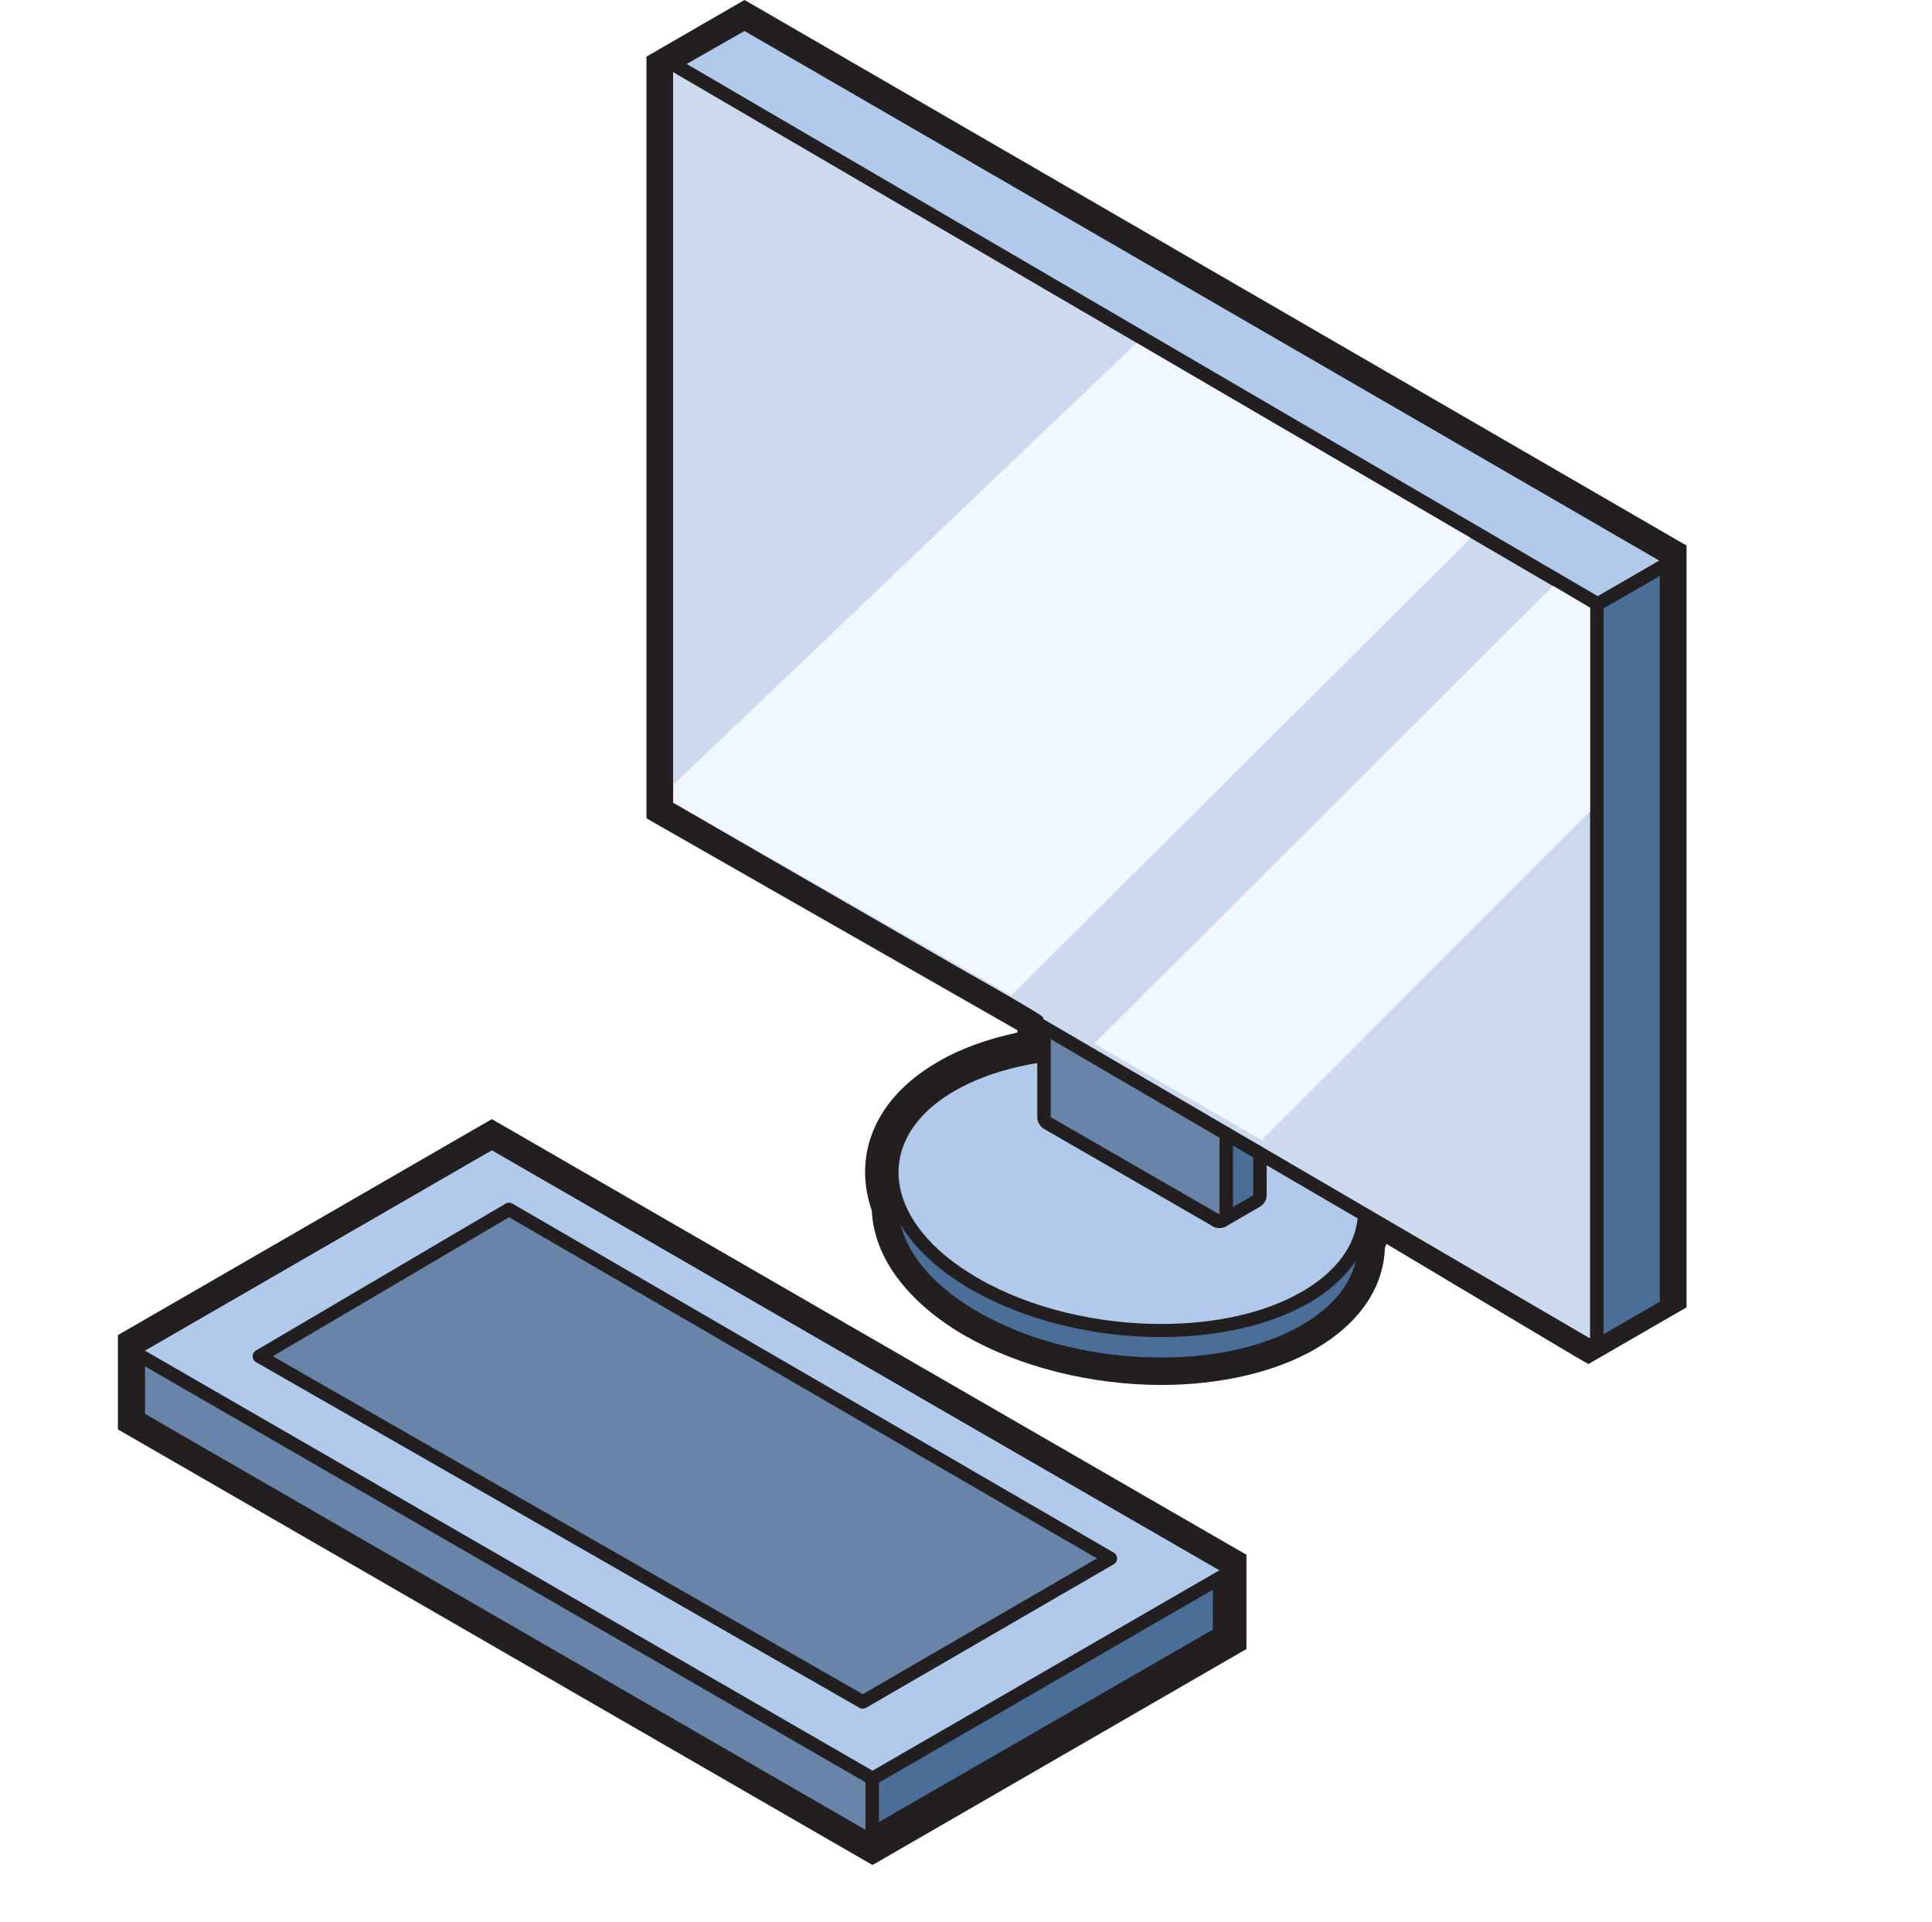
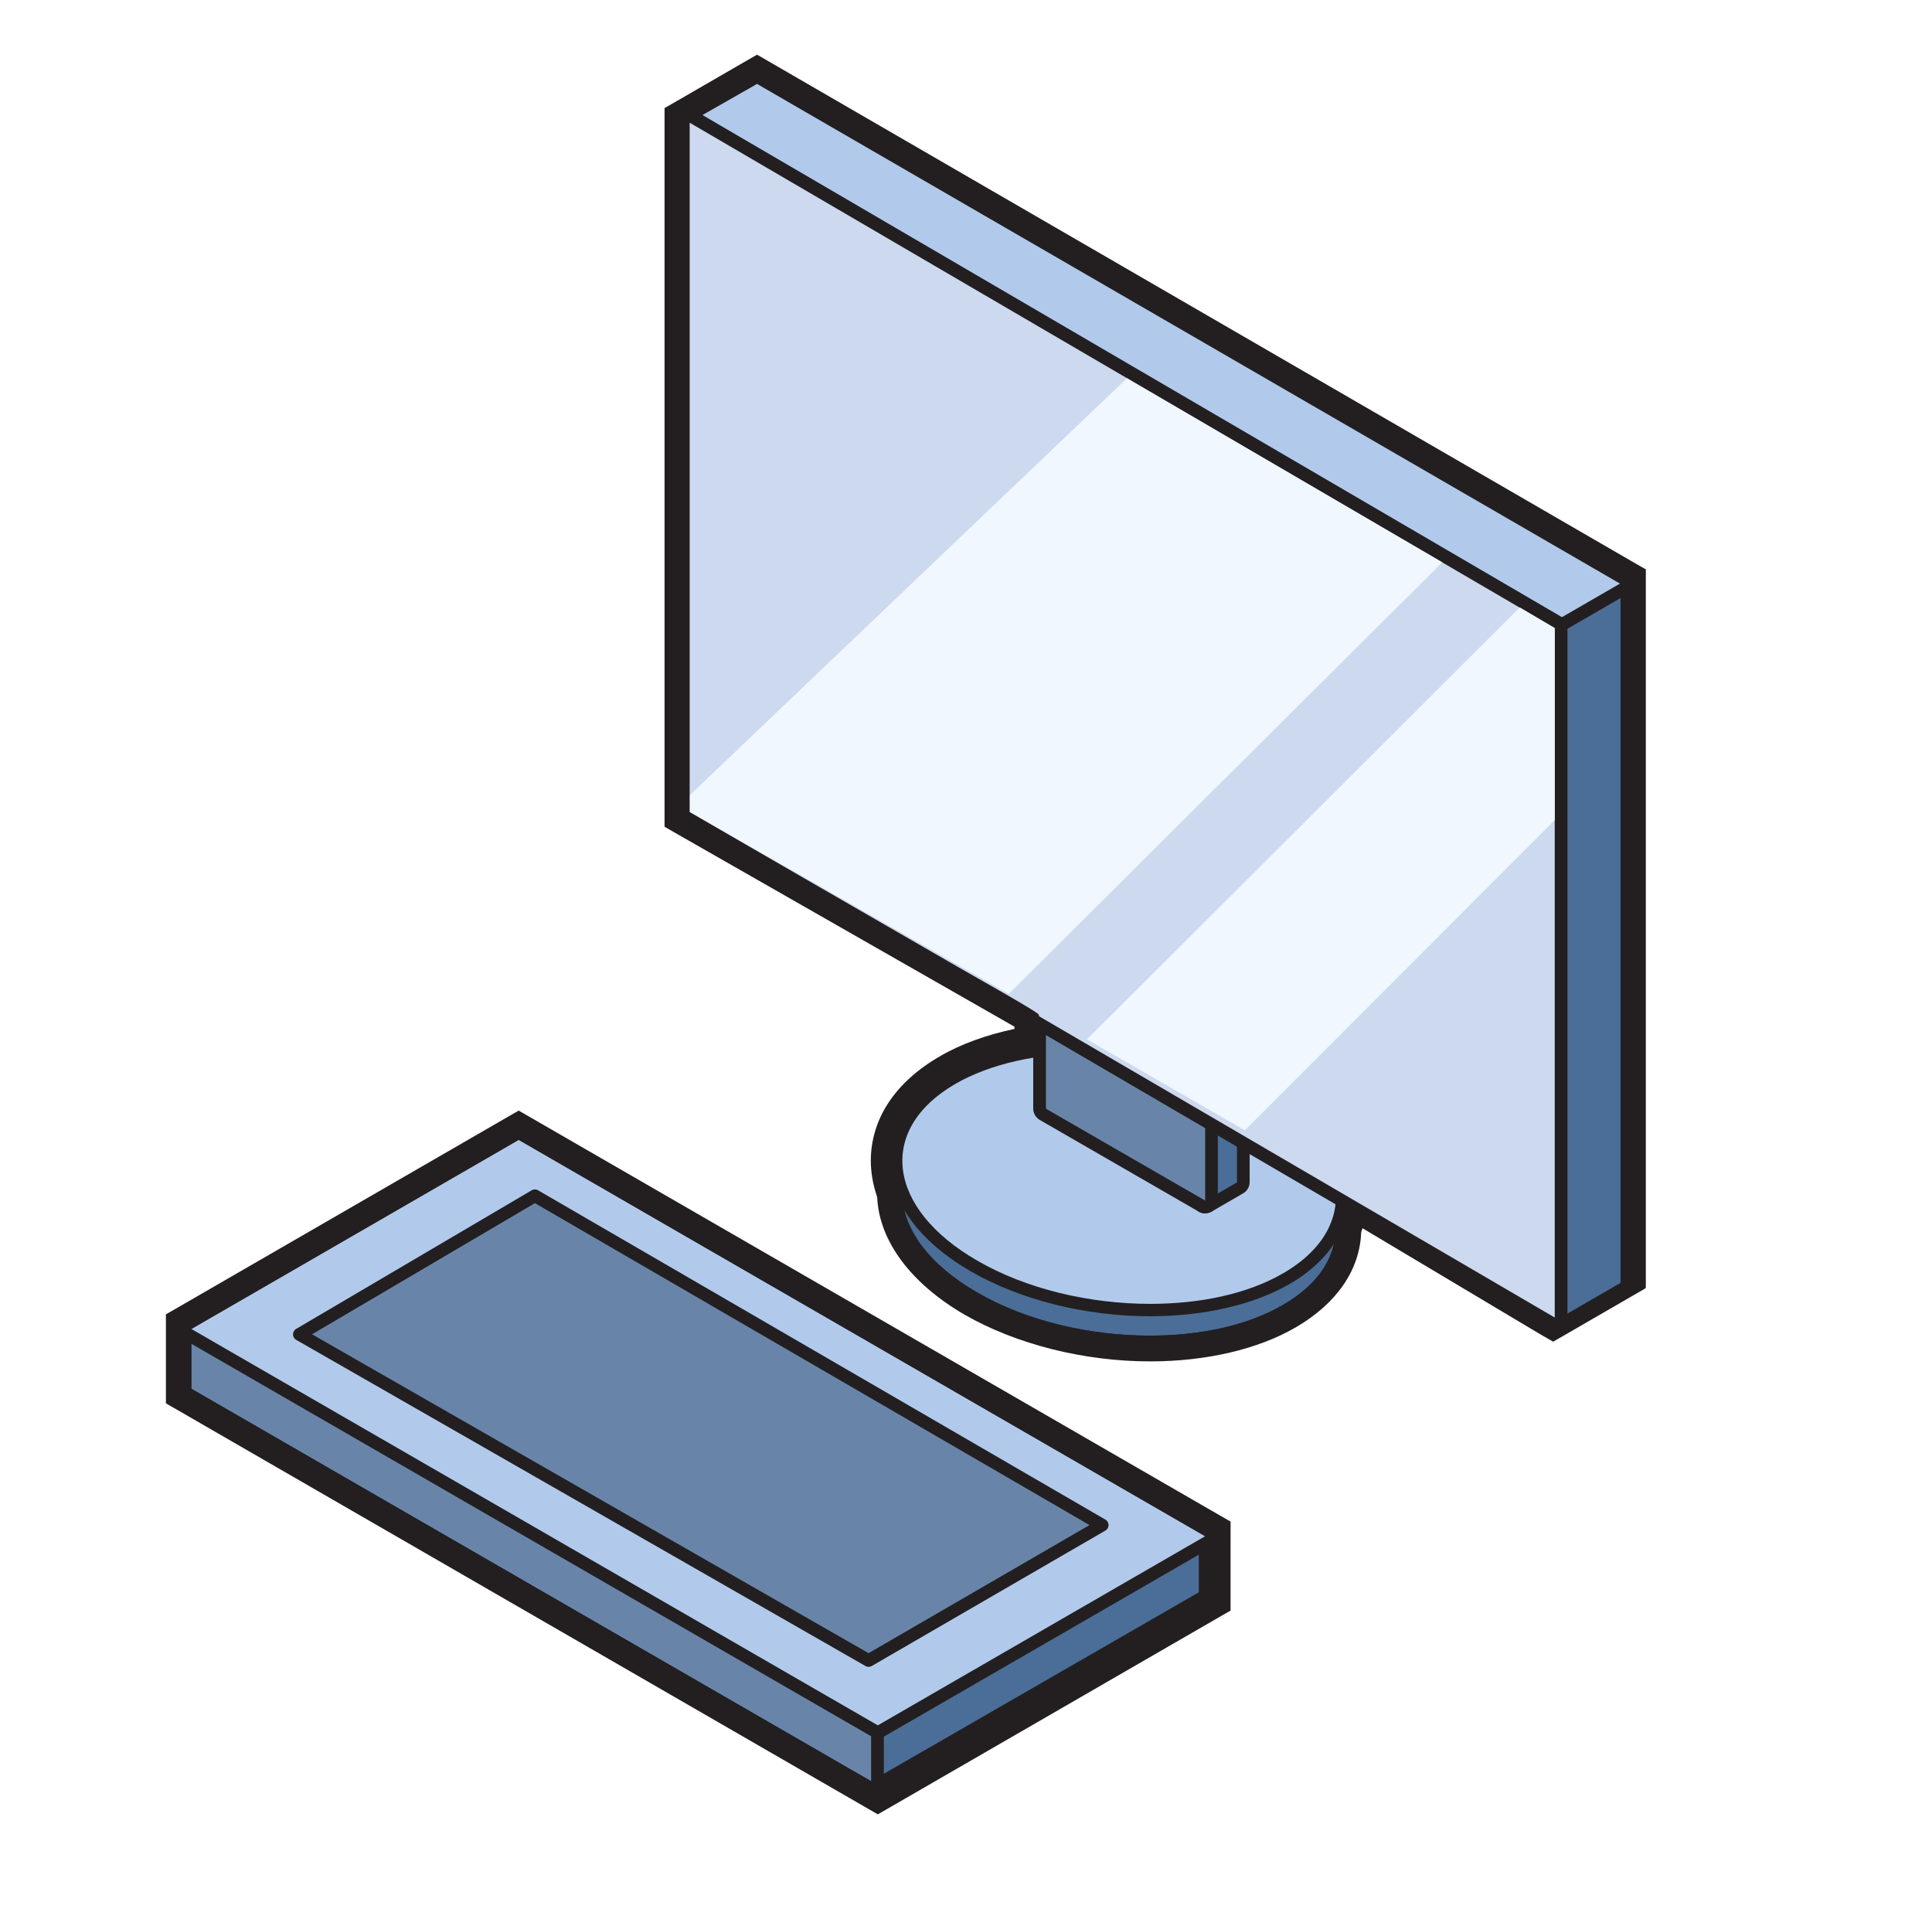
- <svg xmlns="http://www.w3.org/2000/svg" version="1.1" id="Layer_1" x="0px" y="0px" width="573.5" height="570.4" viewBox="0 0 573.5 570.4" enable-background="new 0 0 573.5 570.4" xml:space="preserve">
+ <svg xmlns="http://www.w3.org/2000/svg" version="1.1" id="Layer_1" x="0px" y="0px" width="607.910" height="604.810" viewBox="-17.205 -17.205 607.910 604.810" enable-background="new 0 0 573.5 570.4" xml:space="preserve">
  <g id="Layer_1_1_" display="none">
    <polygon display="inline" fill="none" stroke="#A7A9AC" stroke-width="4" stroke-miterlimit="10" points="482.9,406.6 267.5,530.9    52.1,406.6 52.1,157.8 267.5,33.4 482.9,157.8  " />
  </g>
  <g id="Layer_2_1_">
    <g>
      <g>
        <path fill="#4B6E98" d="M344.6,405c-20,0-40.2-5.1-55.4-13.9c-15.6-9-24.6-21.1-24.6-33.2v-10h4c0,10.6,8.2,21.4,22.6,29.7     c14.7,8.5,34.1,13.3,53.4,13.3l0,0c15.9,0,30.4-3.3,40.8-9.3c10-5.8,15.5-13.6,15.6-22.1v-3.2l4,2v1.2v9.8     c0,10.1-6.3,19.2-17.6,25.8C376.4,401.5,361.2,405,344.6,405z" />
        <path fill="#231F20" d="M266.7,347.9c0,10.9,8,22.4,23.6,31.4s35.5,13.6,54.4,13.6c15.7,0,30.6-3.2,41.8-9.6     c11-6.4,16.5-14.9,16.6-23.8l0,0v9.7c0,0,0,0,0,0.1v0.1l0,0c0,9-5.5,17.6-16.6,24c-11.2,6.5-26.1,9.6-41.8,9.6     c-18.9,0-38.9-4.6-54.4-13.6c-15.6-9-23.6-20.5-23.6-31.4V347.9 M270.7,347.9h-8v10c0,12.8,9.3,25.5,25.6,34.9     c15.6,9,36.1,14.1,56.4,14.1c16.9,0,32.5-3.6,43.8-10.1c10.5-6.1,16.9-14.3,18.3-23.5h0.3v-4v-0.1v-0.1v-9.7v-2.5l-2.2-1.1     l-5.7-2.9l-0.1,6.4c-0.1,7.8-5.3,15-14.6,20.4c-10.1,5.9-24.3,9.1-39.8,9.1c-18.9,0-38-4.8-52.4-13.1     C278.5,368,270.7,357.8,270.7,347.9L270.7,347.9z" />
      </g>
      <g>
        <path fill="#B1CAEC" d="M344.6,395c-20,0-40.2-5.1-55.4-13.9c-15.6-9-24.6-21.1-24.6-33.2c0-10.1,6.3-19.3,17.6-25.9     c11-6.4,26.2-9.9,42.8-9.9c2.6,0,5.3,0.1,7.9,0.3h0.5l70.9,41l0.2,0.9c2.3,11.9-3.9,23.1-17.2,30.7     C376.4,391.4,361.2,395,344.6,395L344.6,395z" />
        <path fill="#231F20" d="M325.1,314.2c2.6,0,5.2,0.1,7.8,0.3l69.8,40.3c2.1,10.6-3.2,21.1-16.2,28.6c-11.2,6.5-26.1,9.6-41.8,9.6     c-18.9,0-38.9-4.6-54.4-13.6c-28.5-16.4-31.6-41.3-6.9-55.6C294.5,317.4,309.4,314.2,325.1,314.2 M325.1,310.2     c-16.9,0-32.5,3.6-43.8,10.1c-12,6.9-18.6,16.7-18.6,27.6c0,12.8,9.3,25.5,25.6,34.9c15.6,9,36.1,14.1,56.4,14.1     c16.9,0,32.5-3.6,43.8-10.1c14-8.1,20.6-20.1,18.1-32.9l-0.4-1.8l-1.6-0.9L334.9,311l-0.8-0.5l-0.9-0.1     C330.5,310.3,327.7,310.2,325.1,310.2L325.1,310.2z" />
      </g>
      <g>
        <path fill="#4B6E98" d="M362,362.5c-0.3,0-0.7-0.1-1-0.3c-0.6-0.4-1-1-1-1.7v-29.2c0-0.7,0.4-1.4,1-1.7c0.3-0.2,0.7-0.3,1-0.3     s0.7,0.1,1,0.3l10,5.8c0.6,0.4,1,1,1,1.7v17.7c0,0.7-0.4,1.4-1,1.7l-10,5.8C362.7,362.4,362.4,362.5,362,362.5z" />
        <path fill="#231F20" d="M362,331.3l10,5.8v17.7l-10,5.8V331.3 M362,327.3c-0.7,0-1.4,0.2-2,0.5c-1.2,0.7-2,2-2,3.5v29.2     c0,1.4,0.8,2.8,2,3.5c0.6,0.4,1.3,0.5,2,0.5s1.4-0.2,2-0.5l10-5.8c1.2-0.7,2-2,2-3.5V337c0-1.4-0.8-2.7-2-3.5l-10-5.8     C363.4,327.4,362.7,327.3,362,327.3L362,327.3z" />
      </g>
      <g>
        <path fill="#6885A9" d="M362,362.5c-0.3,0-0.7-0.1-1-0.3l-50.1-28.9c-0.6-0.4-1-1-1-1.7v-29.2c0-0.7,0.4-1.4,1-1.7     c0.3-0.2,0.7-0.3,1-0.3s0.7,0.1,1,0.3l50.1,28.9c0.6,0.4,1,1,1,1.7v29.2c0,0.7-0.4,1.4-1,1.7C362.7,362.4,362.4,362.5,362,362.5z     " />
        <path fill="#231F20" d="M311.9,302.4l50.1,28.9v29.2l-50.1-28.9V302.4 M311.9,298.4c-0.7,0-1.4,0.2-2,0.5c-1.2,0.7-2,2-2,3.5     v29.2c0,1.4,0.8,2.8,2,3.5L360,364c0.6,0.4,1.3,0.5,2,0.5s1.4-0.2,2-0.5c1.2-0.7,2-2,2-3.5v-29.2c0-1.4-0.8-2.8-2-3.5l-50.1-28.9     C313.3,298.5,312.6,298.4,311.9,298.4L311.9,298.4z" />
      </g>
      <g>
        <g>
          <polygon fill="#B1CAEC" points="473.6,182 195.8,21.4 220.9,6.9 498.6,167.5 498.6,386.7 473.6,401.2     " />
        </g>
      </g>
      <g>
        <g>
          <polygon fill="#4B6E98" points="473.6,179.7 498.6,165.2 498.6,386.7 473.6,401.2     " />
          <path fill="#231F20" d="M496.6,168.7v216.9l-21.1,12.2V180.9L496.6,168.7 M500.6,161.7l-6,3.5l-21.1,12.2l-2,1.2v2.3v216.9v6.9      l6-3.5l21.1-12.2l2-1.2v-2.3V168.7V161.7L500.6,161.7z" />
        </g>
      </g>
      <g>
        <polygon fill="#CDD9EE" points="197.8,239.5 197.8,17.9 474,179.2 474,400.7    " />
        <path fill="#231F20" d="M199.8,21.4l272.2,159v216.9l-272.2-159L199.8,21.4 M195.8,14.5v6.9v216.9v2.3l2,1.2l272.2,159l6-2.5     v-0.9V180.5V178l-2-1.2l-272.2-159L195.8,14.5L195.8,14.5z" />
      </g>
      <g>
        <polygon fill="#F0F7FF" points="436.6,159.7 300.2,295.5 199.9,238.3 199.9,232.9 337.4,101.8    " />
      </g>
      <g>
        <polygon fill="#F0F7FF" points="461,173.9 472,180.4 472,240.8 374.5,338.4 324.8,309.8    " />
      </g>
      <g>
        <g>
          <polygon fill="#6885A9" points="41,420.8 41,397.4 258.9,523.3 364,462.6 364,486 258.9,546.7     " />
          <path fill="#231F20" d="M43,400.9l216,124.7l103-59.5v18.8l-103,59.5L43,419.7V400.9 M39,394v6.9v18.8v2.3l2,1.2l216,124.7      l2,1.2l2-1.2l103-59.5l2-1.2v-2.3v-18.8v-6.9l-6,3.5L259,521L45,397.4L39,394L39,394z" />
        </g>
      </g>
      <g>
        <polygon fill="#4B6E98" stroke="#231F20" stroke-width="4" stroke-miterlimit="10" points="362,466.1 362,484.9 258.9,544.3      258.9,525.6    " />
      </g>
      <g>
        <polygon fill="#B1CAEC" points="39,400.9 146,339.1 366,466.1 258.9,527.9    " />
        <path fill="#231F20" d="M146,341.4l216,124.7l-103,59.5L43,400.9L146,341.4 M146,336.8l-2,1.2L41,397.4l-6,3.5l6,3.5l216,124.7     l2,1.2l2-1.2l103-59.5l6-3.5l-6-3.5L148,337.9L146,336.8L146,336.8z" />
      </g>
      <polygon fill="#6885A9" stroke="#231F20" stroke-width="4" stroke-linejoin="round" stroke-miterlimit="10" points="77,402.6     256.1,505.2 329.6,462.6 151.1,359   " />
    </g>
    <g>
      <g>
        <path fill="#231F20" d="M221,9.2l271.7,157.3v219.9l-21.1,12.2L404.8,359c0.6,4.4,0,5.7-1.8,9.8v0.6c0,9-5.5,17.6-16.7,24     c-11.2,6.5-26.1,9.6-41.8,9.6c-18.9,0-38.9-4.6-54.4-13.6c-15.6-9-23.6-20.5-23.6-31.4v-0.2c-1.3-3.2-2-6.6-2-9.9     c0-10.1,6.3-19.3,17.6-25.9c7.6-4.4,17.1-7.4,27.6-8.9v-10.9c0-0.4,0.1-0.7-24.8-14.8l-85.3-49.2V21.4L221,9.2 M221,0l-4,2.3     l-21.1,12.2l-4,2.3v4.6v216.9v4.6l4,2.3L302,305.8v0.7c-8.9,1.9-17,4.8-23.6,8.7c-14,8.1-21.6,19.7-21.6,32.8     c0,3.8,0.7,7.6,2,11.4c0.6,13.8,10.6,27.2,27.5,37c16.2,9.3,37.5,14.7,58.4,14.7c17.6,0,33.9-3.8,45.8-10.7     c12.9-7.5,20.2-18.1,20.6-30c0.2-0.4,0.3-0.8,0.4-1.2l56,33.4l4,2.3l4-2.3l21.1-12.2l4-2.3v-4.6v-217v-4.6l-4-2.3L225,2.3L221,0     L221,0z" />
      </g>
      <g>
        <g>
          <path fill="#231F20" d="M146,341.4l216,124.7v18.8l-103,59.5L43,419.7v-18.8L146,341.4 M146,332.2l-4,2.3L39,394l-4,2.3v4.6      v18.8v4.6l4,2.3l216,124.7l4,2.3l4-2.3l103-59.5l4-2.3v-4.6v-18.8v-4.6l-4-2.3L150,334.5L146,332.2L146,332.2z" />
        </g>
      </g>
    </g>
  </g>
</svg>
